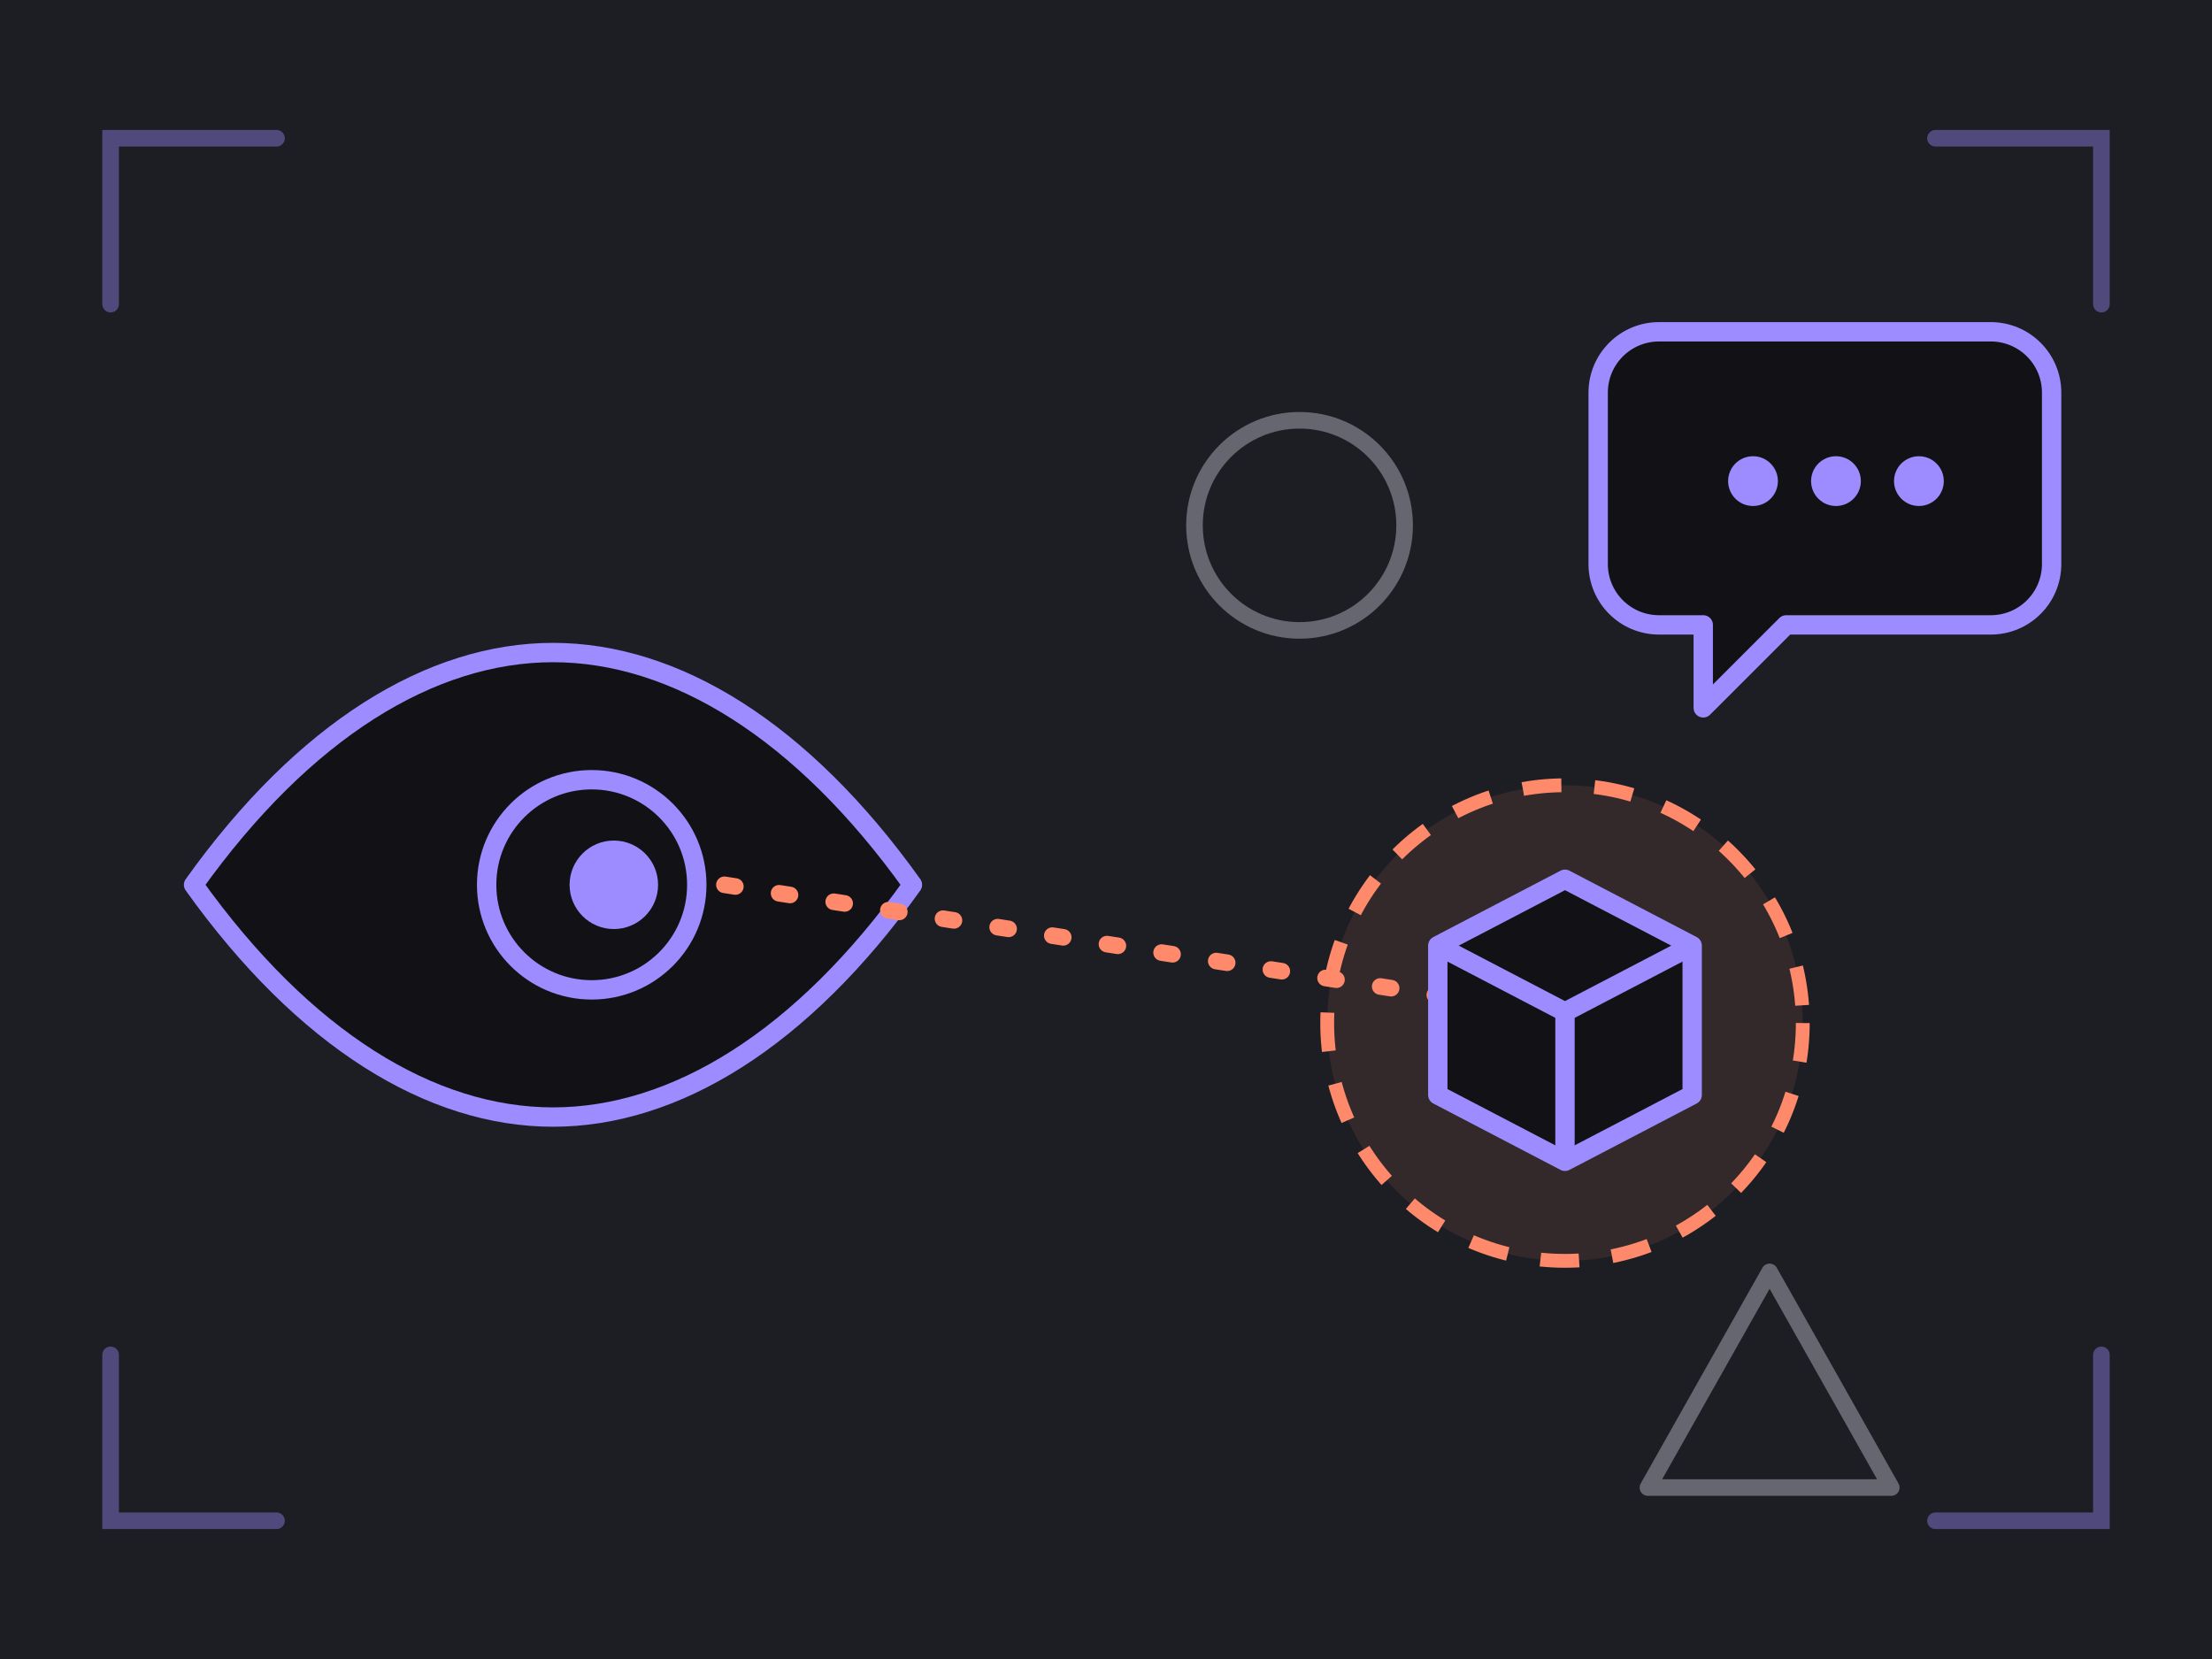
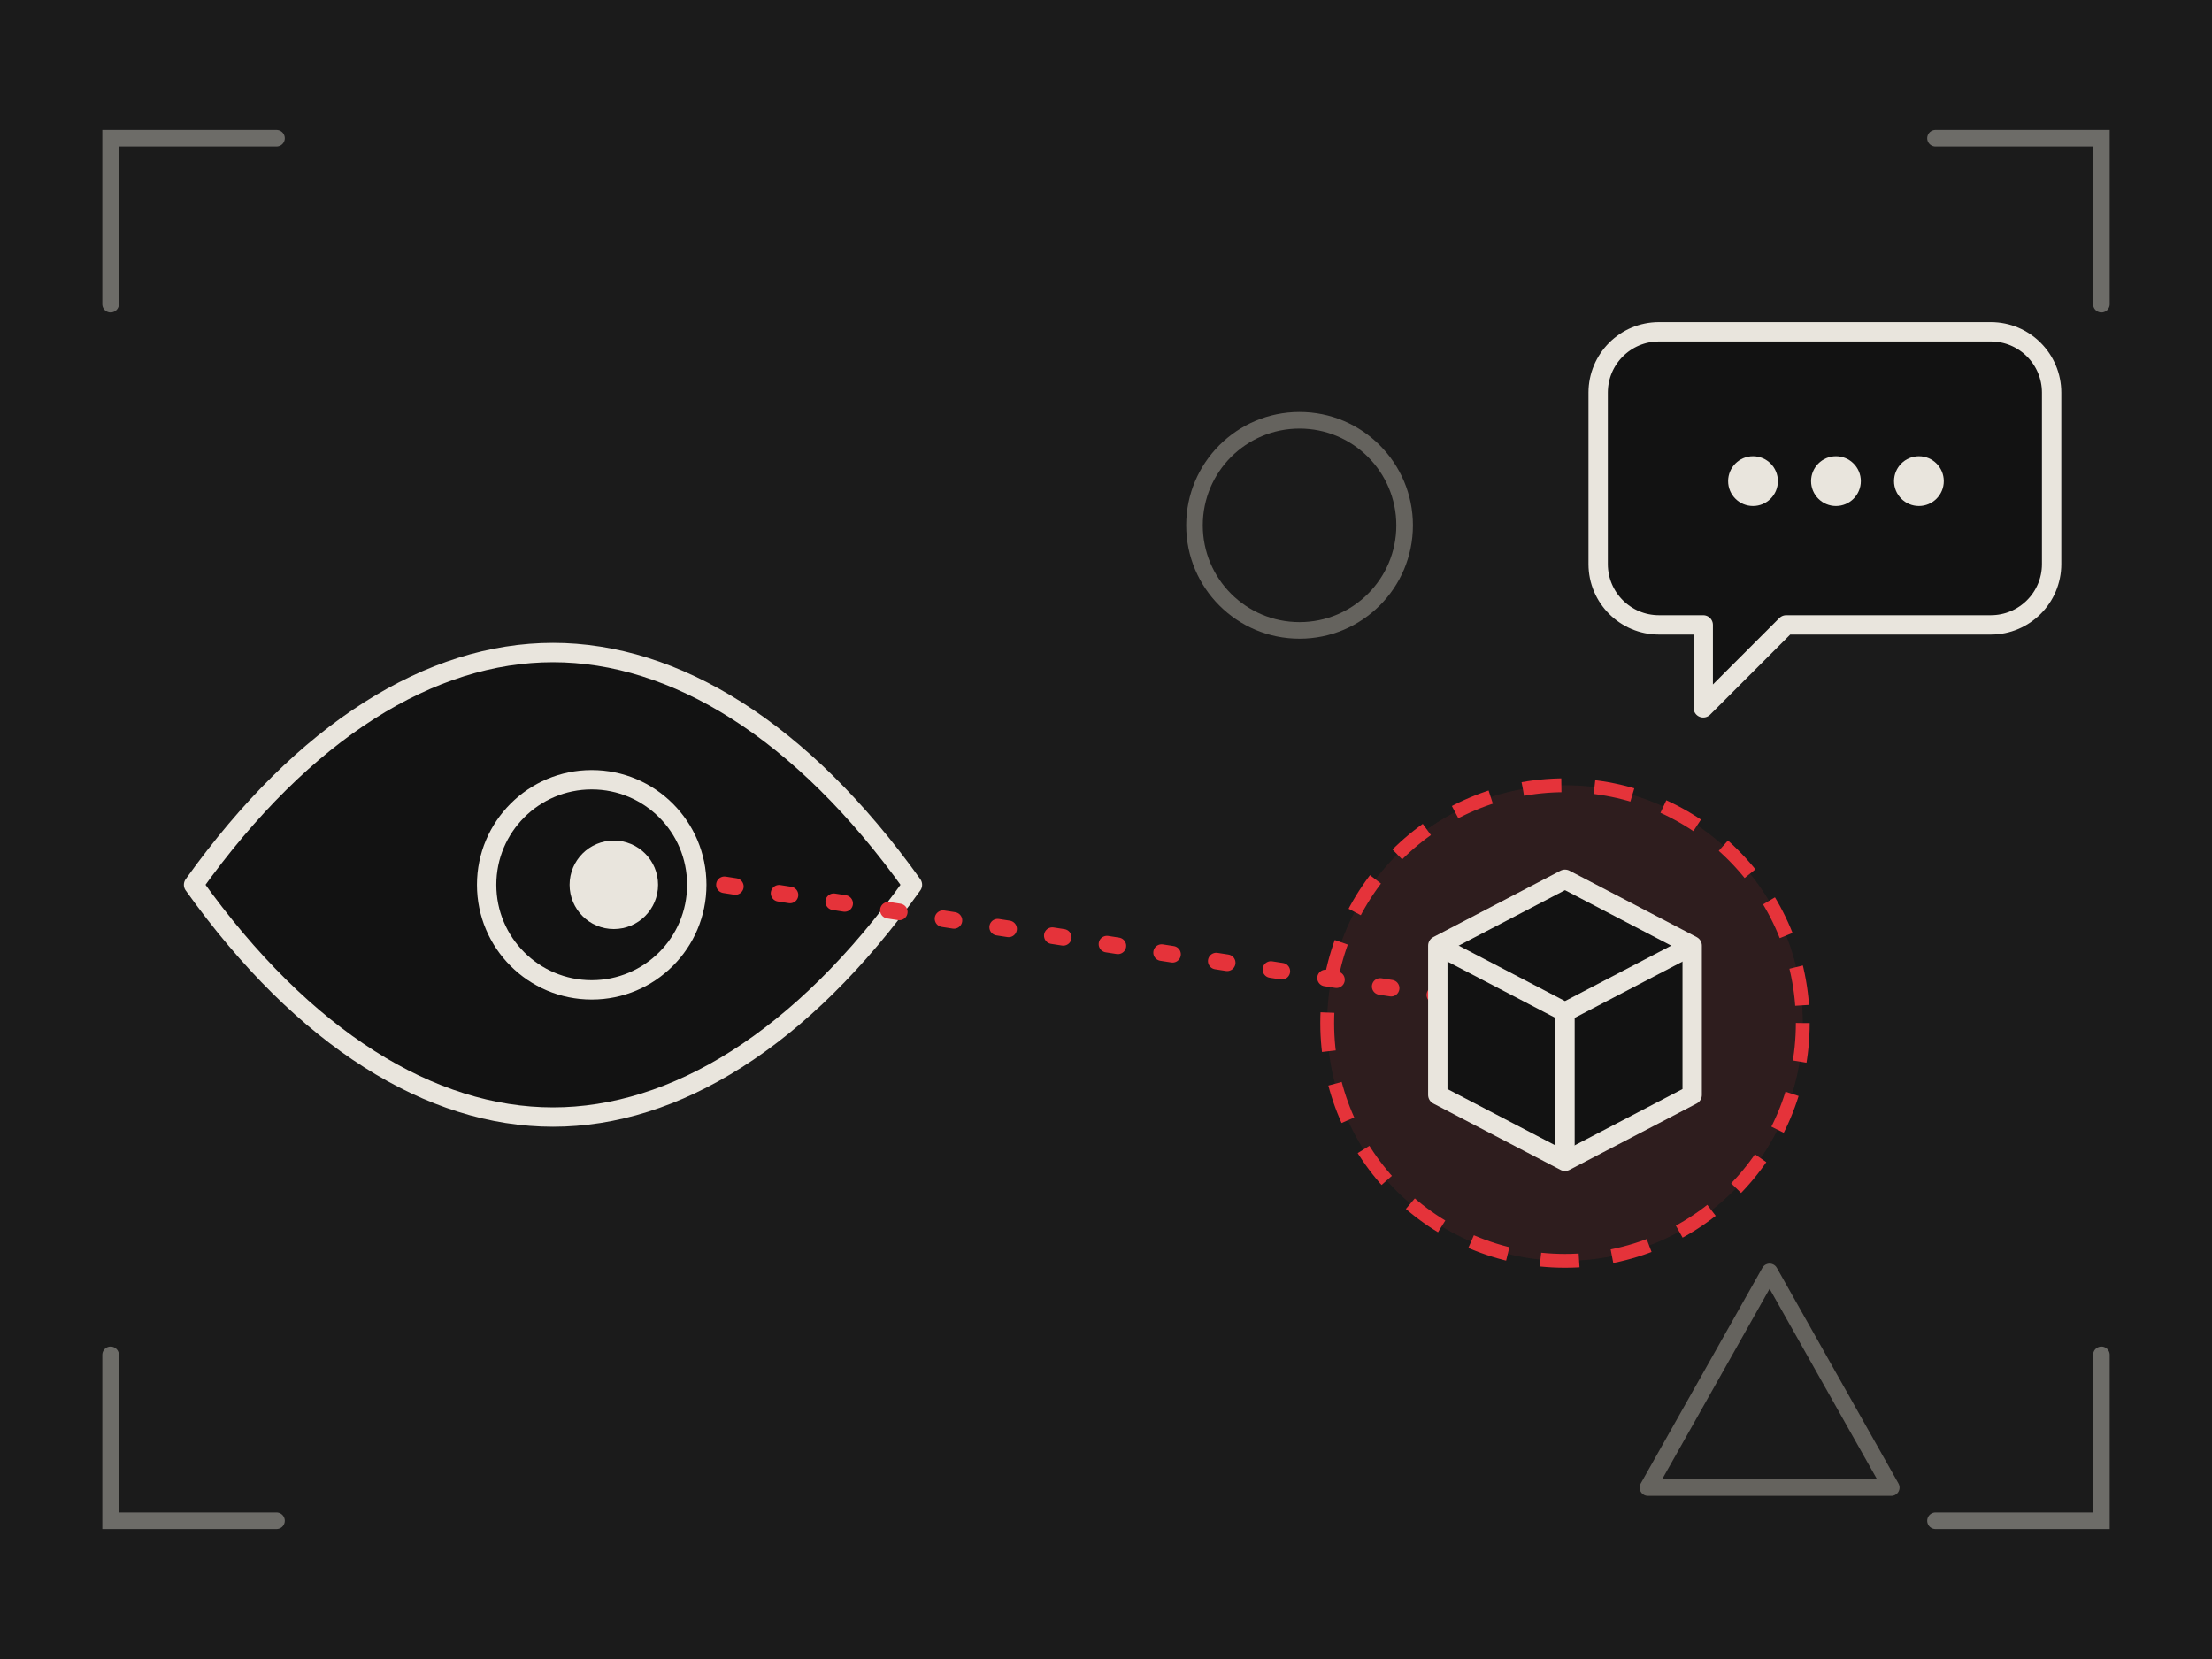
<svg xmlns="http://www.w3.org/2000/svg" viewBox="0 0 800 600" width="800" height="600" role="img">
-   <rect width="800" height="600" fill="#1D1D24" />
-   <g stroke="#9D8CFF" stroke-width="6" fill="none" stroke-linecap="round" opacity=".4">
+   <rect width="800" height="600" fill="#1B1B1B" />
+   <g stroke="#E9E5DD" stroke-width="6" fill="none" stroke-linecap="round" opacity=".4">
    <path d="M40 110V50h60" />
    <path d="M760 110V50h-60" />
    <path d="M40 490v60h60" />
    <path d="M760 490v60h-60" />
  </g>
-   <path d="M70 320c40-56 86-84 130-84s90 28 130 84c-40 56-86 84-130 84s-90-28-130-84z" fill="#121216" stroke="#9D8CFF" stroke-width="7" stroke-linejoin="round" />
-   <circle cx="214" cy="320" r="38" fill="none" stroke="#9D8CFF" stroke-width="7" />
-   <circle cx="222" cy="320" r="16" fill="#9D8CFF" />
-   <path d="M262 320L520 360" stroke="#FF8A6B" stroke-width="6" stroke-linecap="round" stroke-dasharray="4 16" />
-   <g fill="none" stroke="#A3A2B0" stroke-width="6" stroke-linejoin="round" opacity=".55">
+   <path d="M70 320c40-56 86-84 130-84s90 28 130 84c-40 56-86 84-130 84s-90-28-130-84z" fill="#121212" stroke="#E9E5DD" stroke-width="7" stroke-linejoin="round" />
+   <circle cx="214" cy="320" r="38" fill="none" stroke="#E9E5DD" stroke-width="7" />
+   <circle cx="222" cy="320" r="16" fill="#E9E5DD" />
+   <path d="M262 320L520 360" stroke="#E5333A" stroke-width="6" stroke-linecap="round" stroke-dasharray="4 16" />
+   <g fill="none" stroke="#A39E95" stroke-width="6" stroke-linejoin="round" opacity=".55">
    <circle cx="470" cy="190" r="38" />
    <path d="M640 460l44 78h-88z" />
  </g>
  <g stroke-linejoin="round">
-     <circle cx="566" cy="370" r="86" fill="#FF8A6B" opacity=".10" />
-     <circle cx="566" cy="370" r="86" fill="none" stroke="#FF8A6B" stroke-width="5" stroke-dasharray="14 12" />
-     <path d="M566 318l46 24v54l-46 24-46-24v-54z" fill="#121216" stroke="#9D8CFF" stroke-width="7" />
-     <path d="M520 342l46 24 46-24M566 366v54" fill="none" stroke="#9D8CFF" stroke-width="7" />
+     <circle cx="566" cy="370" r="86" fill="#E5333A" opacity=".10" />
+     <circle cx="566" cy="370" r="86" fill="none" stroke="#E5333A" stroke-width="5" stroke-dasharray="14 12" />
+     <path d="M566 318l46 24v54l-46 24-46-24v-54z" fill="#121212" stroke="#E9E5DD" stroke-width="7" />
+     <path d="M520 342l46 24 46-24M566 366v54" fill="none" stroke="#E9E5DD" stroke-width="7" />
  </g>
-   <path d="M600 120h120a22 22 0 0 1 22 22v62a22 22 0 0 1-22 22h-74l-30 30v-30h-16a22 22 0 0 1-22-22v-62a22 22 0 0 1 22-22z" fill="#121216" stroke="#9D8CFF" stroke-width="7" stroke-linejoin="round" />
-   <g fill="#9D8CFF">
+   <path d="M600 120h120a22 22 0 0 1 22 22v62a22 22 0 0 1-22 22h-74l-30 30v-30h-16a22 22 0 0 1-22-22v-62a22 22 0 0 1 22-22z" fill="#121212" stroke="#E9E5DD" stroke-width="7" stroke-linejoin="round" />
+   <g fill="#E9E5DD">
    <circle cx="634" cy="174" r="9" />
    <circle cx="664" cy="174" r="9" />
    <circle cx="694" cy="174" r="9" />
  </g>
</svg>
